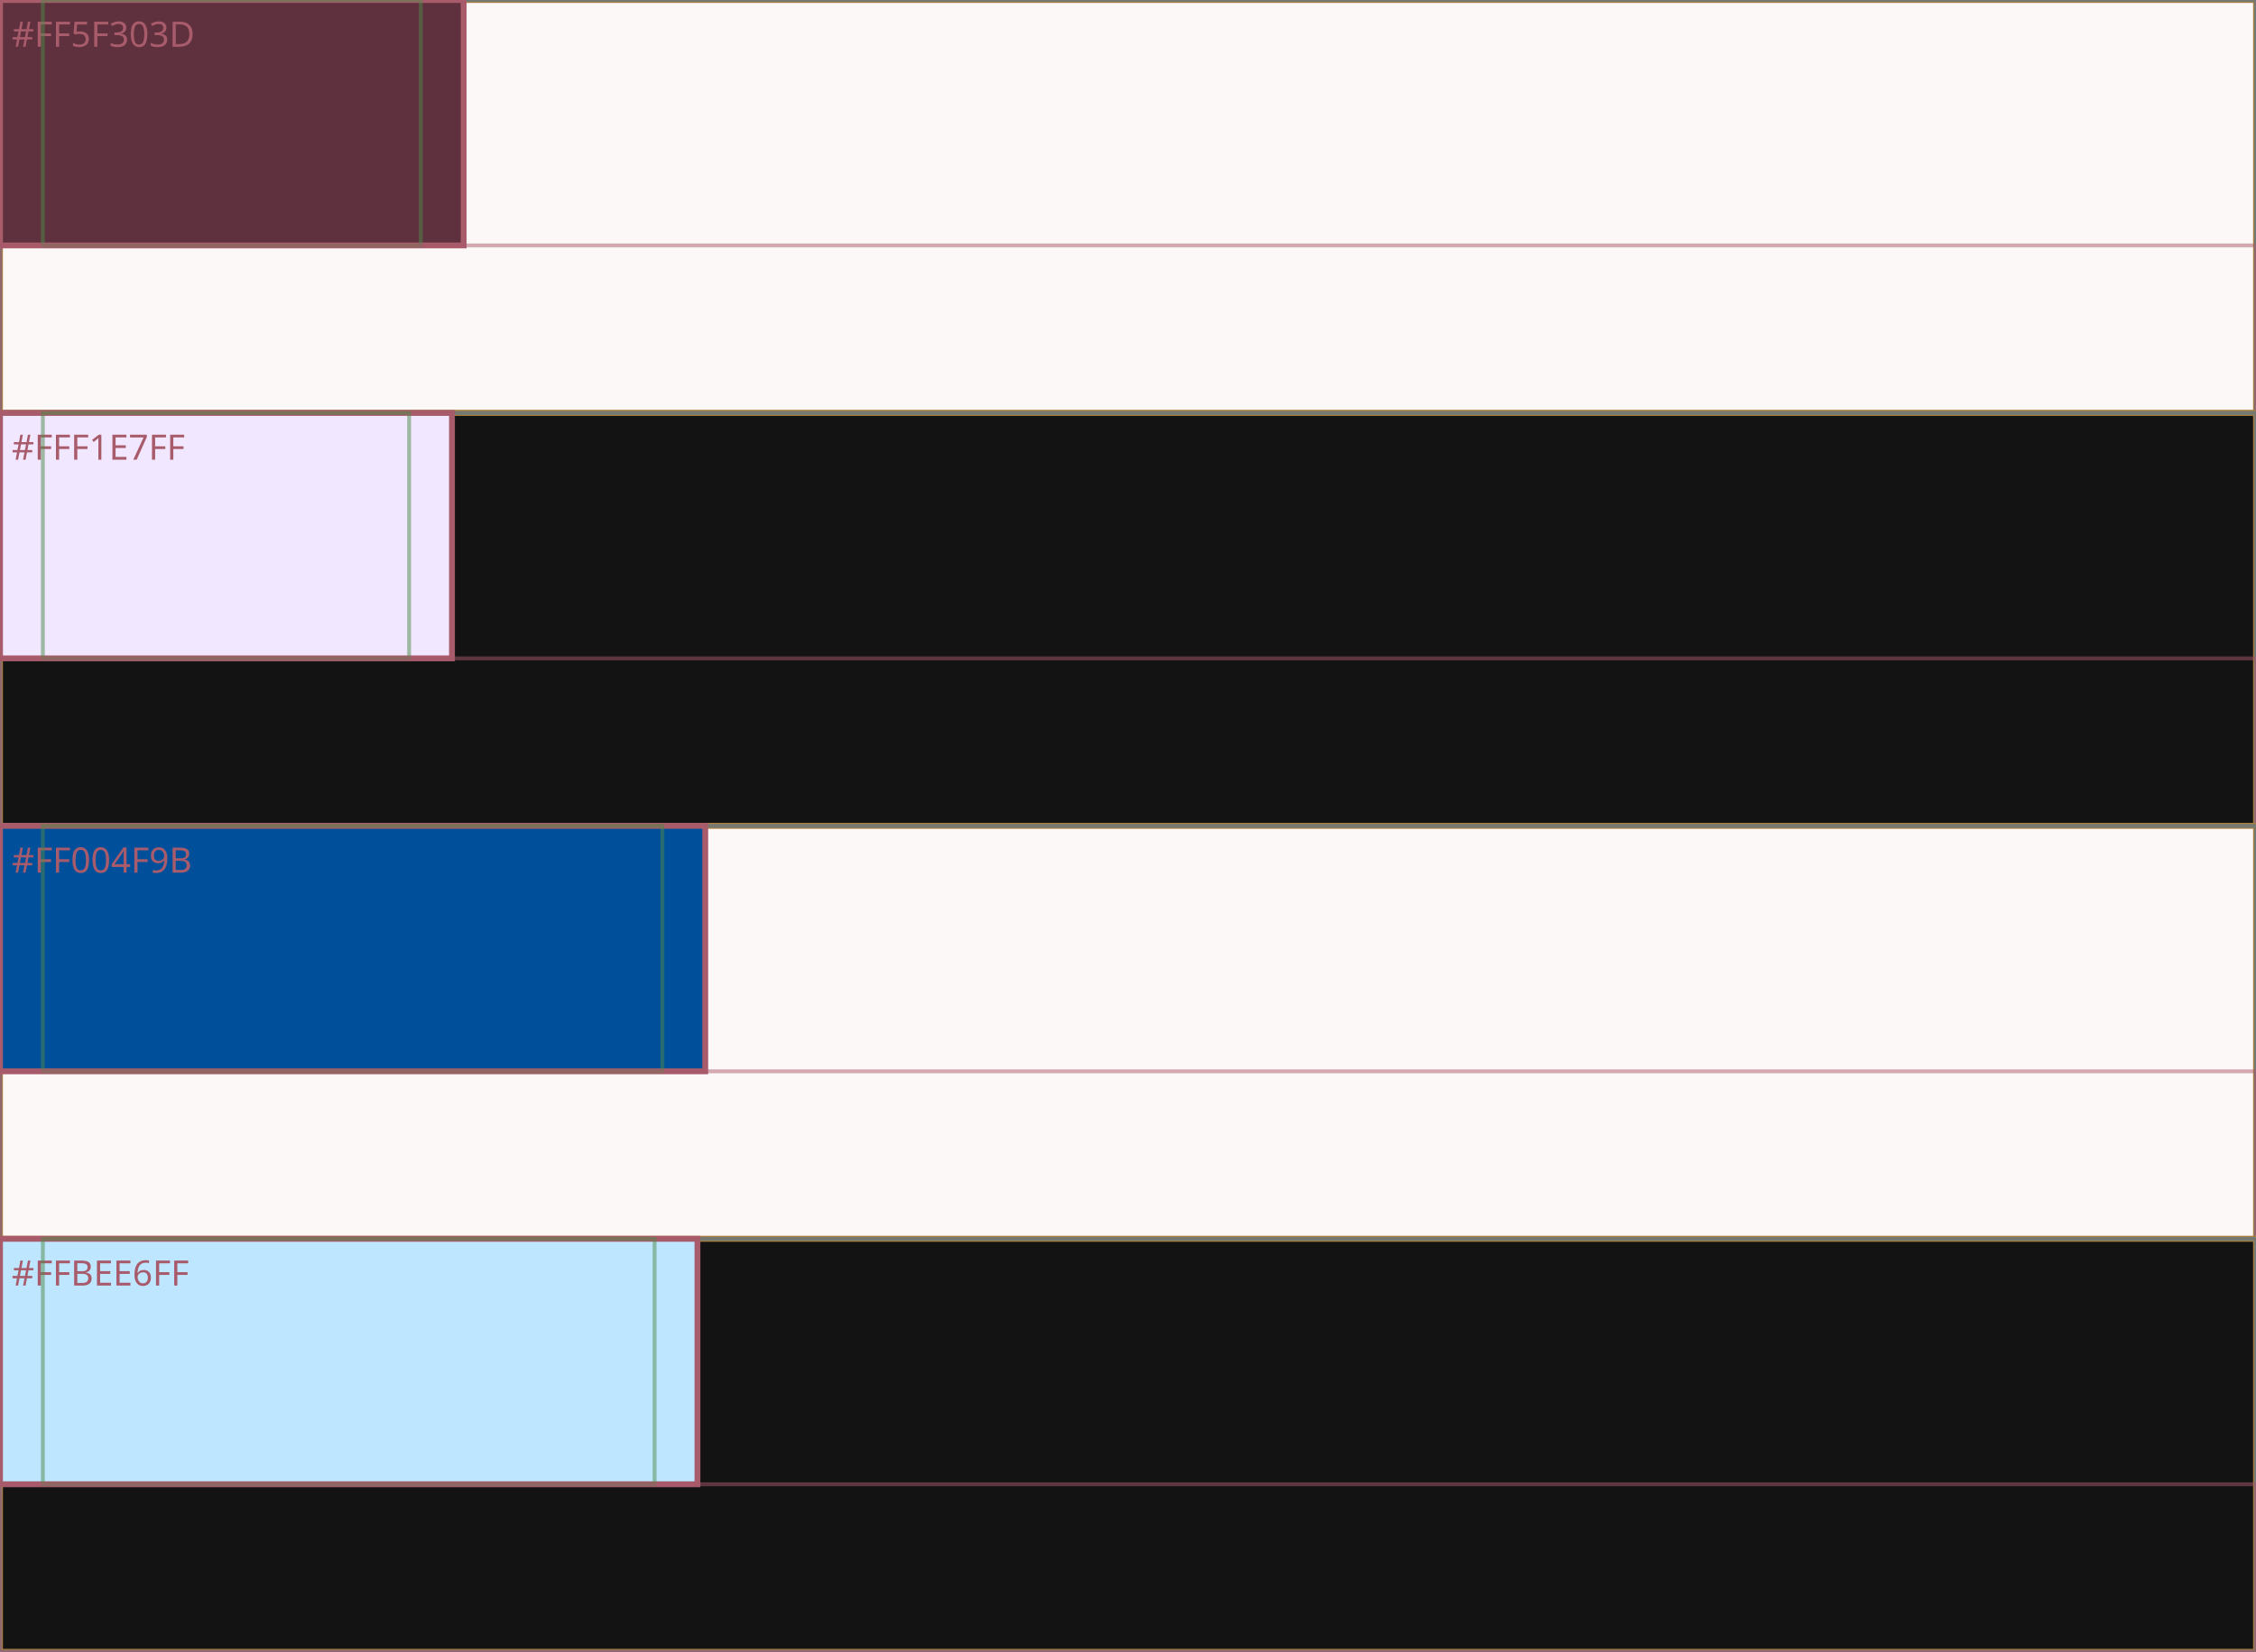
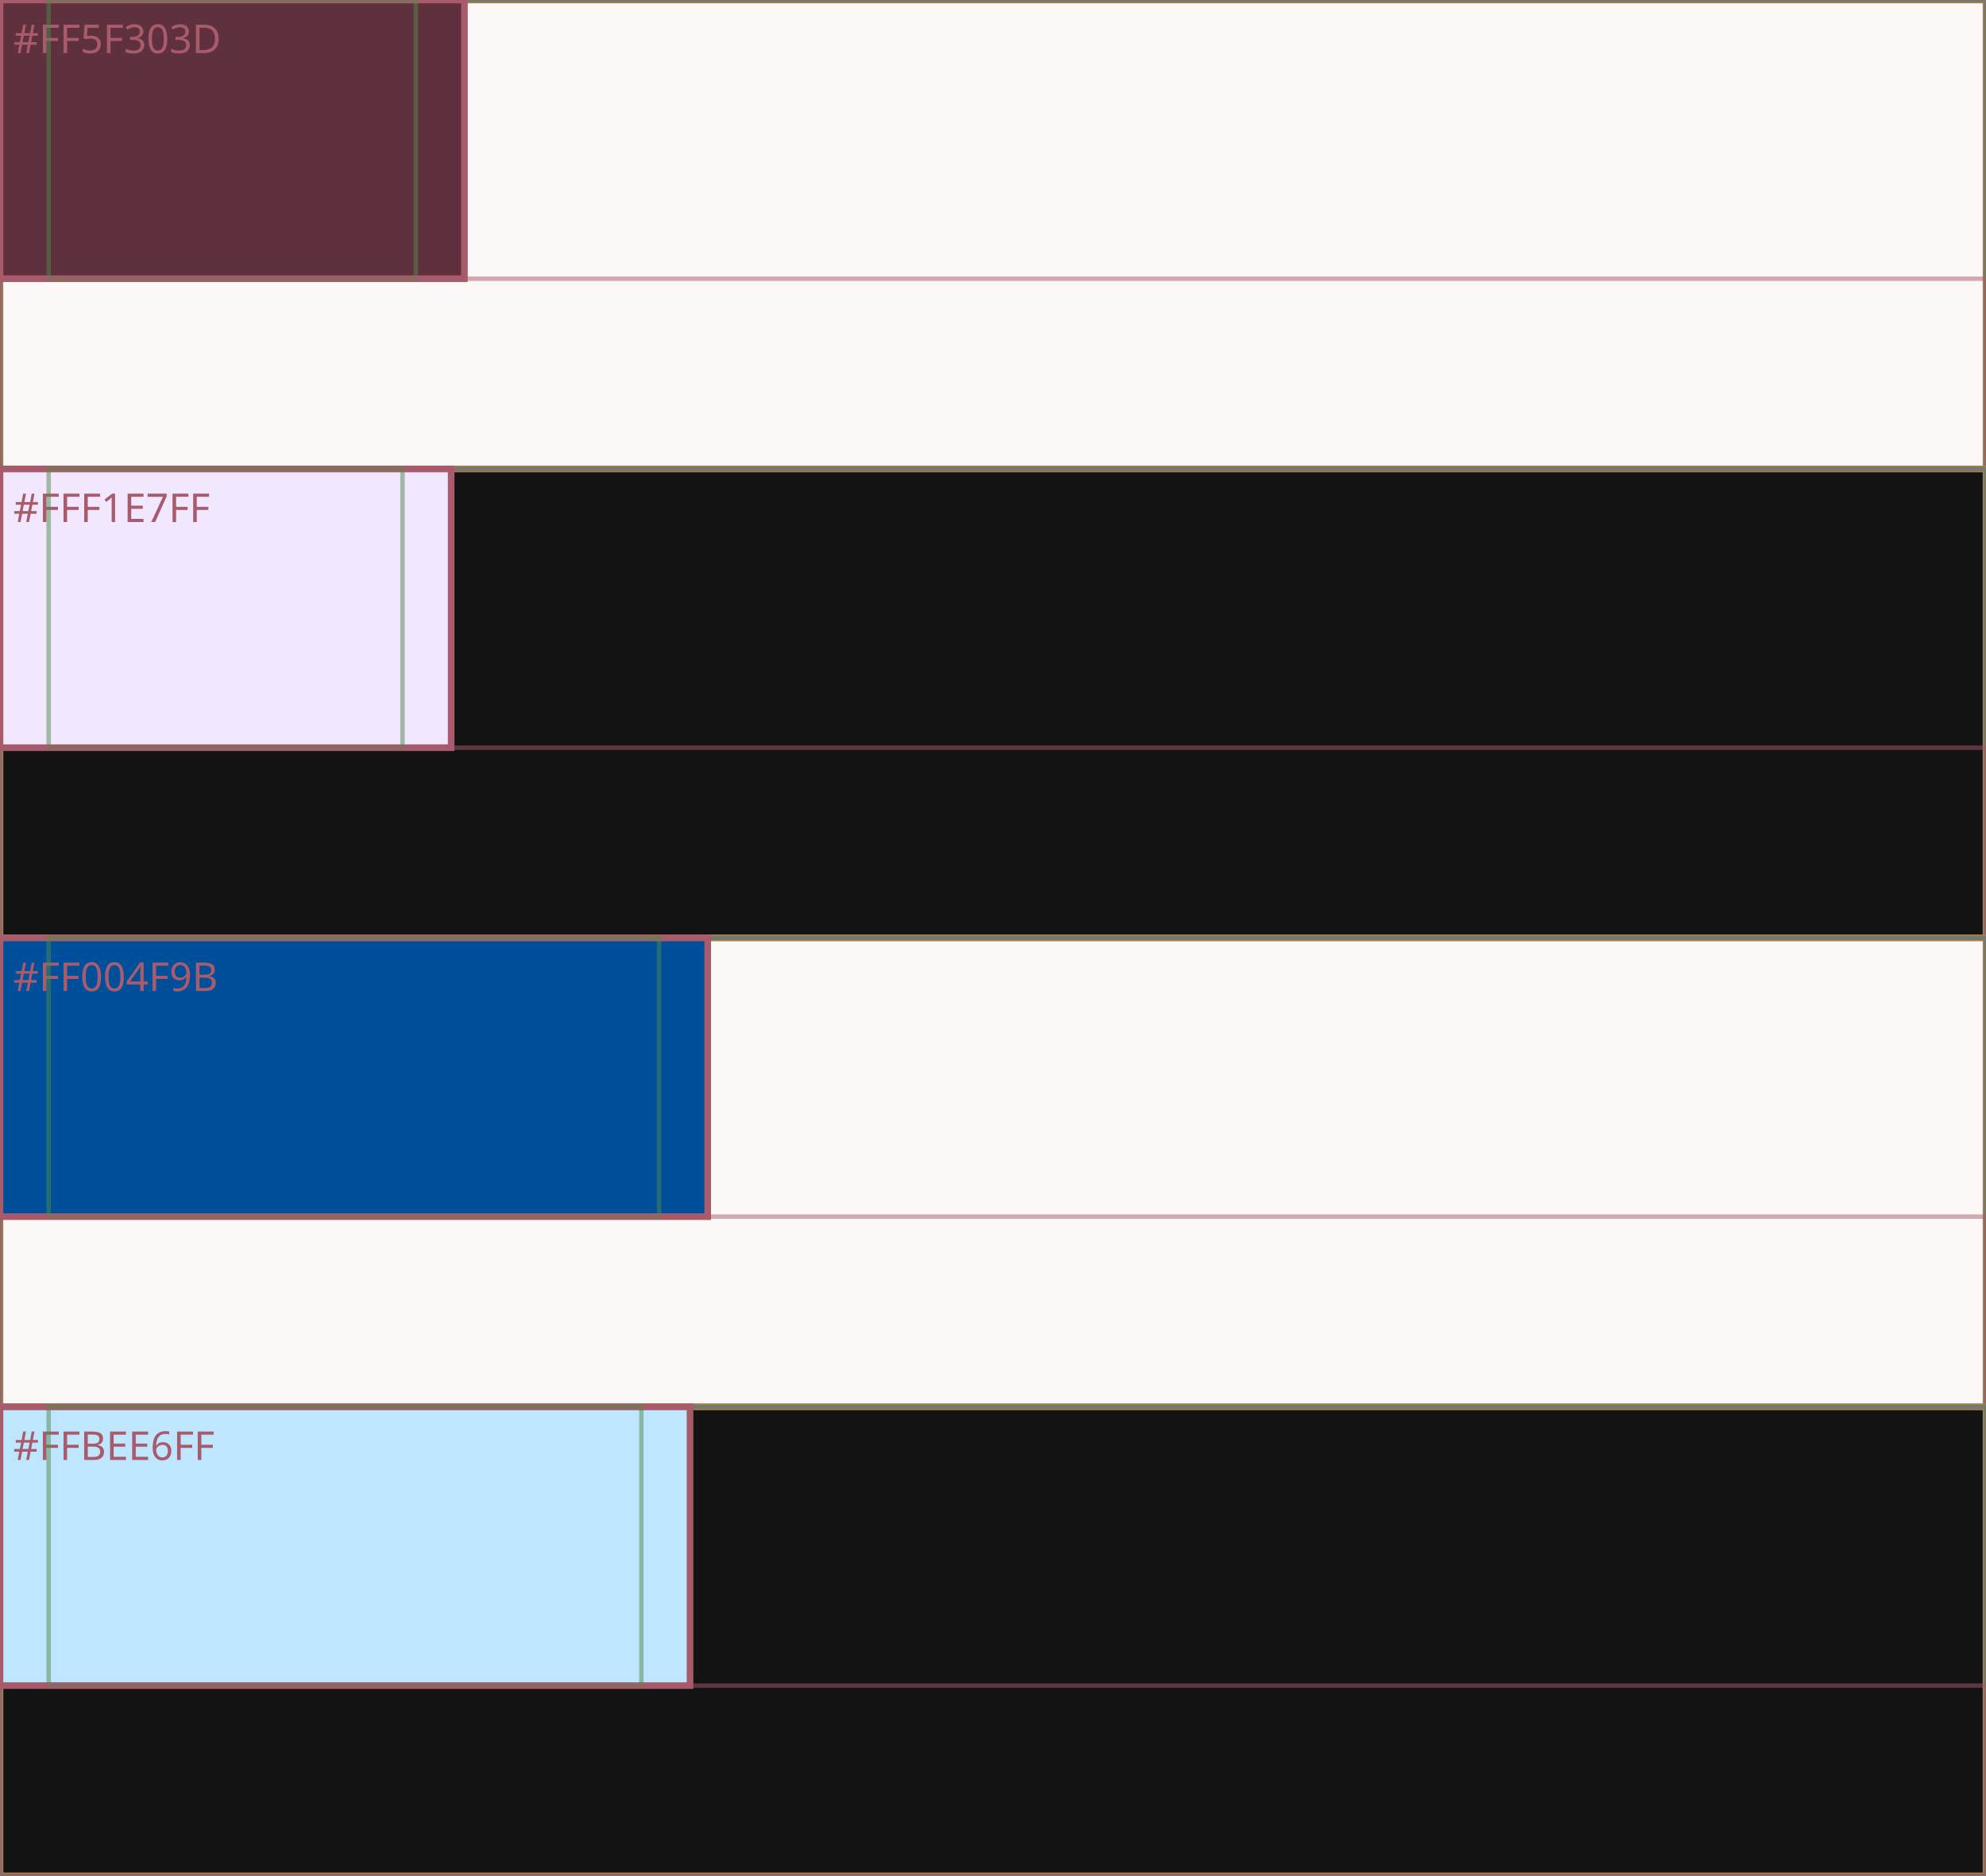
- <svg xmlns="http://www.w3.org/2000/svg" viewBox="0 0 579 424" width="579" height="424" role="img" aria-label="text-label-large-with-annotated-string layout wireframe">
-   <rect width="579" height="424" fill="#ffffff" />
+ <svg xmlns="http://www.w3.org/2000/svg" viewBox="0 0 449 424" width="449" height="424" role="img" aria-label="text-label-large-with-annotated-string layout wireframe">
+   <rect width="449" height="424" fill="#ffffff" />
  <g>
-     <rect x="0" y="0" width="579" height="424" fill="none" fill-opacity="0" stroke="#5B6470" stroke-width="1" stroke-opacity="0.5" />
+     <rect x="0" y="0" width="449" height="424" fill="none" fill-opacity="0" stroke="#5B6470" stroke-width="1" stroke-opacity="0.5" />
  </g>
  <g>
-     <rect x="0" y="0" width="579" height="424" fill="#FFFFFF" fill-opacity="1" stroke="#2E7D6B" stroke-width="1.5" stroke-opacity="1" />
-     <text x="3" y="12" font-family="system-ui, sans-serif" font-size="9" fill="#2E7D6B">#FFFFFFFF</text>
+     <rect x="0" y="0" width="449" height="424" fill="none" fill-opacity="0" stroke="#2E7D6B" stroke-width="1" stroke-opacity="0.5" />
  </g>
  <g>
-     <rect x="0" y="0" width="579" height="424" fill="none" fill-opacity="0" stroke="#8E6BA8" stroke-width="1" stroke-opacity="0.5" />
+     <rect x="0" y="0" width="449" height="424" fill="none" fill-opacity="0" stroke="#8E6BA8" stroke-width="1" stroke-opacity="0.5" />
  </g>
  <g>
-     <rect x="0" y="0" width="579" height="106" fill="#FCF8F8" fill-opacity="1" stroke="#B0813B" stroke-width="1.5" stroke-opacity="1" />
+     <rect x="0" y="0" width="449" height="106" fill="#FCF8F8" fill-opacity="1" stroke="#B0813B" stroke-width="1.5" stroke-opacity="1" />
    <text x="3" y="12" font-family="system-ui, sans-serif" font-size="9" fill="#B0813B">#FFFCF8F8</text>
  </g>
  <g>
-     <rect x="0" y="0" width="579" height="106" fill="none" fill-opacity="0" stroke="#3B72A8" stroke-width="1" stroke-opacity="0.5" />
+     <rect x="0" y="0" width="449" height="106" fill="none" fill-opacity="0" stroke="#3B72A8" stroke-width="1" stroke-opacity="0.5" />
  </g>
  <g>
-     <rect x="0" y="0" width="119" height="63" fill="#5F303D" fill-opacity="1" stroke="#A85B6B" stroke-width="1.5" stroke-opacity="1" />
+     <rect x="0" y="0" width="105" height="63" fill="#5F303D" fill-opacity="1" stroke="#A85B6B" stroke-width="1.5" stroke-opacity="1" />
    <text x="3" y="12" font-family="system-ui, sans-serif" font-size="9" fill="#A85B6B">#FF5F303D</text>
  </g>
  <g>
-     <rect x="11" y="0" width="97" height="63" fill="none" fill-opacity="0" stroke="#4F8A4A" stroke-width="1" stroke-opacity="0.5" />
+     <rect x="11" y="0" width="83" height="63" fill="none" fill-opacity="0" stroke="#4F8A4A" stroke-width="1" stroke-opacity="0.5" />
  </g>
  <g>
-     <rect x="0" y="63" width="579" height="43" fill="none" fill-opacity="0" stroke="#A85B6B" stroke-width="1" stroke-opacity="0.5" />
+     <rect x="0" y="63" width="449" height="43" fill="none" fill-opacity="0" stroke="#A85B6B" stroke-width="1" stroke-opacity="0.5" />
  </g>
  <g>
-     <rect x="0" y="106" width="579" height="106" fill="#131314" fill-opacity="1" stroke="#B0813B" stroke-width="1.5" stroke-opacity="1" />
+     <rect x="0" y="106" width="449" height="106" fill="#131314" fill-opacity="1" stroke="#B0813B" stroke-width="1.5" stroke-opacity="1" />
    <text x="3" y="118" font-family="system-ui, sans-serif" font-size="9" fill="#B0813B">#FF131314</text>
  </g>
  <g>
-     <rect x="0" y="106" width="579" height="106" fill="none" fill-opacity="0" stroke="#3B72A8" stroke-width="1" stroke-opacity="0.5" />
+     <rect x="0" y="106" width="449" height="106" fill="none" fill-opacity="0" stroke="#3B72A8" stroke-width="1" stroke-opacity="0.5" />
  </g>
  <g>
-     <rect x="0" y="106" width="116" height="63" fill="#F1E7FF" fill-opacity="1" stroke="#A85B6B" stroke-width="1.5" stroke-opacity="1" />
+     <rect x="0" y="106" width="102" height="63" fill="#F1E7FF" fill-opacity="1" stroke="#A85B6B" stroke-width="1.5" stroke-opacity="1" />
    <text x="3" y="118" font-family="system-ui, sans-serif" font-size="9" fill="#A85B6B">#FFF1E7FF</text>
  </g>
  <g>
-     <rect x="11" y="106" width="94" height="63" fill="none" fill-opacity="0" stroke="#4F8A4A" stroke-width="1" stroke-opacity="0.5" />
+     <rect x="11" y="106" width="80" height="63" fill="none" fill-opacity="0" stroke="#4F8A4A" stroke-width="1" stroke-opacity="0.5" />
  </g>
  <g>
-     <rect x="0" y="169" width="579" height="43" fill="none" fill-opacity="0" stroke="#A85B6B" stroke-width="1" stroke-opacity="0.5" />
+     <rect x="0" y="169" width="449" height="43" fill="none" fill-opacity="0" stroke="#A85B6B" stroke-width="1" stroke-opacity="0.5" />
  </g>
  <g>
-     <rect x="0" y="212" width="579" height="106" fill="#FCF8F8" fill-opacity="1" stroke="#B0813B" stroke-width="1.5" stroke-opacity="1" />
+     <rect x="0" y="212" width="449" height="106" fill="#FCF8F8" fill-opacity="1" stroke="#B0813B" stroke-width="1.5" stroke-opacity="1" />
    <text x="3" y="224" font-family="system-ui, sans-serif" font-size="9" fill="#B0813B">#FFFCF8F8</text>
  </g>
  <g>
-     <rect x="0" y="212" width="579" height="106" fill="none" fill-opacity="0" stroke="#3B72A8" stroke-width="1" stroke-opacity="0.5" />
+     <rect x="0" y="212" width="449" height="106" fill="none" fill-opacity="0" stroke="#3B72A8" stroke-width="1" stroke-opacity="0.5" />
  </g>
  <g>
-     <rect x="0" y="212" width="181" height="63" fill="#004F9B" fill-opacity="1" stroke="#A85B6B" stroke-width="1.5" stroke-opacity="1" />
+     <rect x="0" y="212" width="160" height="63" fill="#004F9B" fill-opacity="1" stroke="#A85B6B" stroke-width="1.5" stroke-opacity="1" />
    <text x="3" y="224" font-family="system-ui, sans-serif" font-size="9" fill="#A85B6B">#FF004F9B</text>
  </g>
  <g>
-     <rect x="11" y="212" width="159" height="63" fill="none" fill-opacity="0" stroke="#4F8A4A" stroke-width="1" stroke-opacity="0.5" />
+     <rect x="11" y="212" width="138" height="63" fill="none" fill-opacity="0" stroke="#4F8A4A" stroke-width="1" stroke-opacity="0.5" />
  </g>
  <g>
-     <rect x="0" y="275" width="579" height="43" fill="none" fill-opacity="0" stroke="#A85B6B" stroke-width="1" stroke-opacity="0.5" />
+     <rect x="0" y="275" width="449" height="43" fill="none" fill-opacity="0" stroke="#A85B6B" stroke-width="1" stroke-opacity="0.5" />
  </g>
  <g>
-     <rect x="0" y="318" width="579" height="106" fill="#131314" fill-opacity="1" stroke="#B0813B" stroke-width="1.5" stroke-opacity="1" />
+     <rect x="0" y="318" width="449" height="106" fill="#131314" fill-opacity="1" stroke="#B0813B" stroke-width="1.5" stroke-opacity="1" />
    <text x="3" y="330" font-family="system-ui, sans-serif" font-size="9" fill="#B0813B">#FF131314</text>
  </g>
  <g>
-     <rect x="0" y="318" width="579" height="106" fill="none" fill-opacity="0" stroke="#3B72A8" stroke-width="1" stroke-opacity="0.5" />
+     <rect x="0" y="318" width="449" height="106" fill="none" fill-opacity="0" stroke="#3B72A8" stroke-width="1" stroke-opacity="0.5" />
  </g>
  <g>
-     <rect x="0" y="318" width="179" height="63" fill="#BEE6FF" fill-opacity="1" stroke="#A85B6B" stroke-width="1.5" stroke-opacity="1" />
+     <rect x="0" y="318" width="156" height="63" fill="#BEE6FF" fill-opacity="1" stroke="#A85B6B" stroke-width="1.5" stroke-opacity="1" />
    <text x="3" y="330" font-family="system-ui, sans-serif" font-size="9" fill="#A85B6B">#FFBEE6FF</text>
  </g>
  <g>
-     <rect x="11" y="318" width="157" height="63" fill="none" fill-opacity="0" stroke="#4F8A4A" stroke-width="1" stroke-opacity="0.5" />
+     <rect x="11" y="318" width="134" height="63" fill="none" fill-opacity="0" stroke="#4F8A4A" stroke-width="1" stroke-opacity="0.5" />
  </g>
  <g>
-     <rect x="0" y="381" width="579" height="43" fill="none" fill-opacity="0" stroke="#A85B6B" stroke-width="1" stroke-opacity="0.5" />
+     <rect x="0" y="381" width="449" height="43" fill="none" fill-opacity="0" stroke="#A85B6B" stroke-width="1" stroke-opacity="0.5" />
  </g>
</svg>
